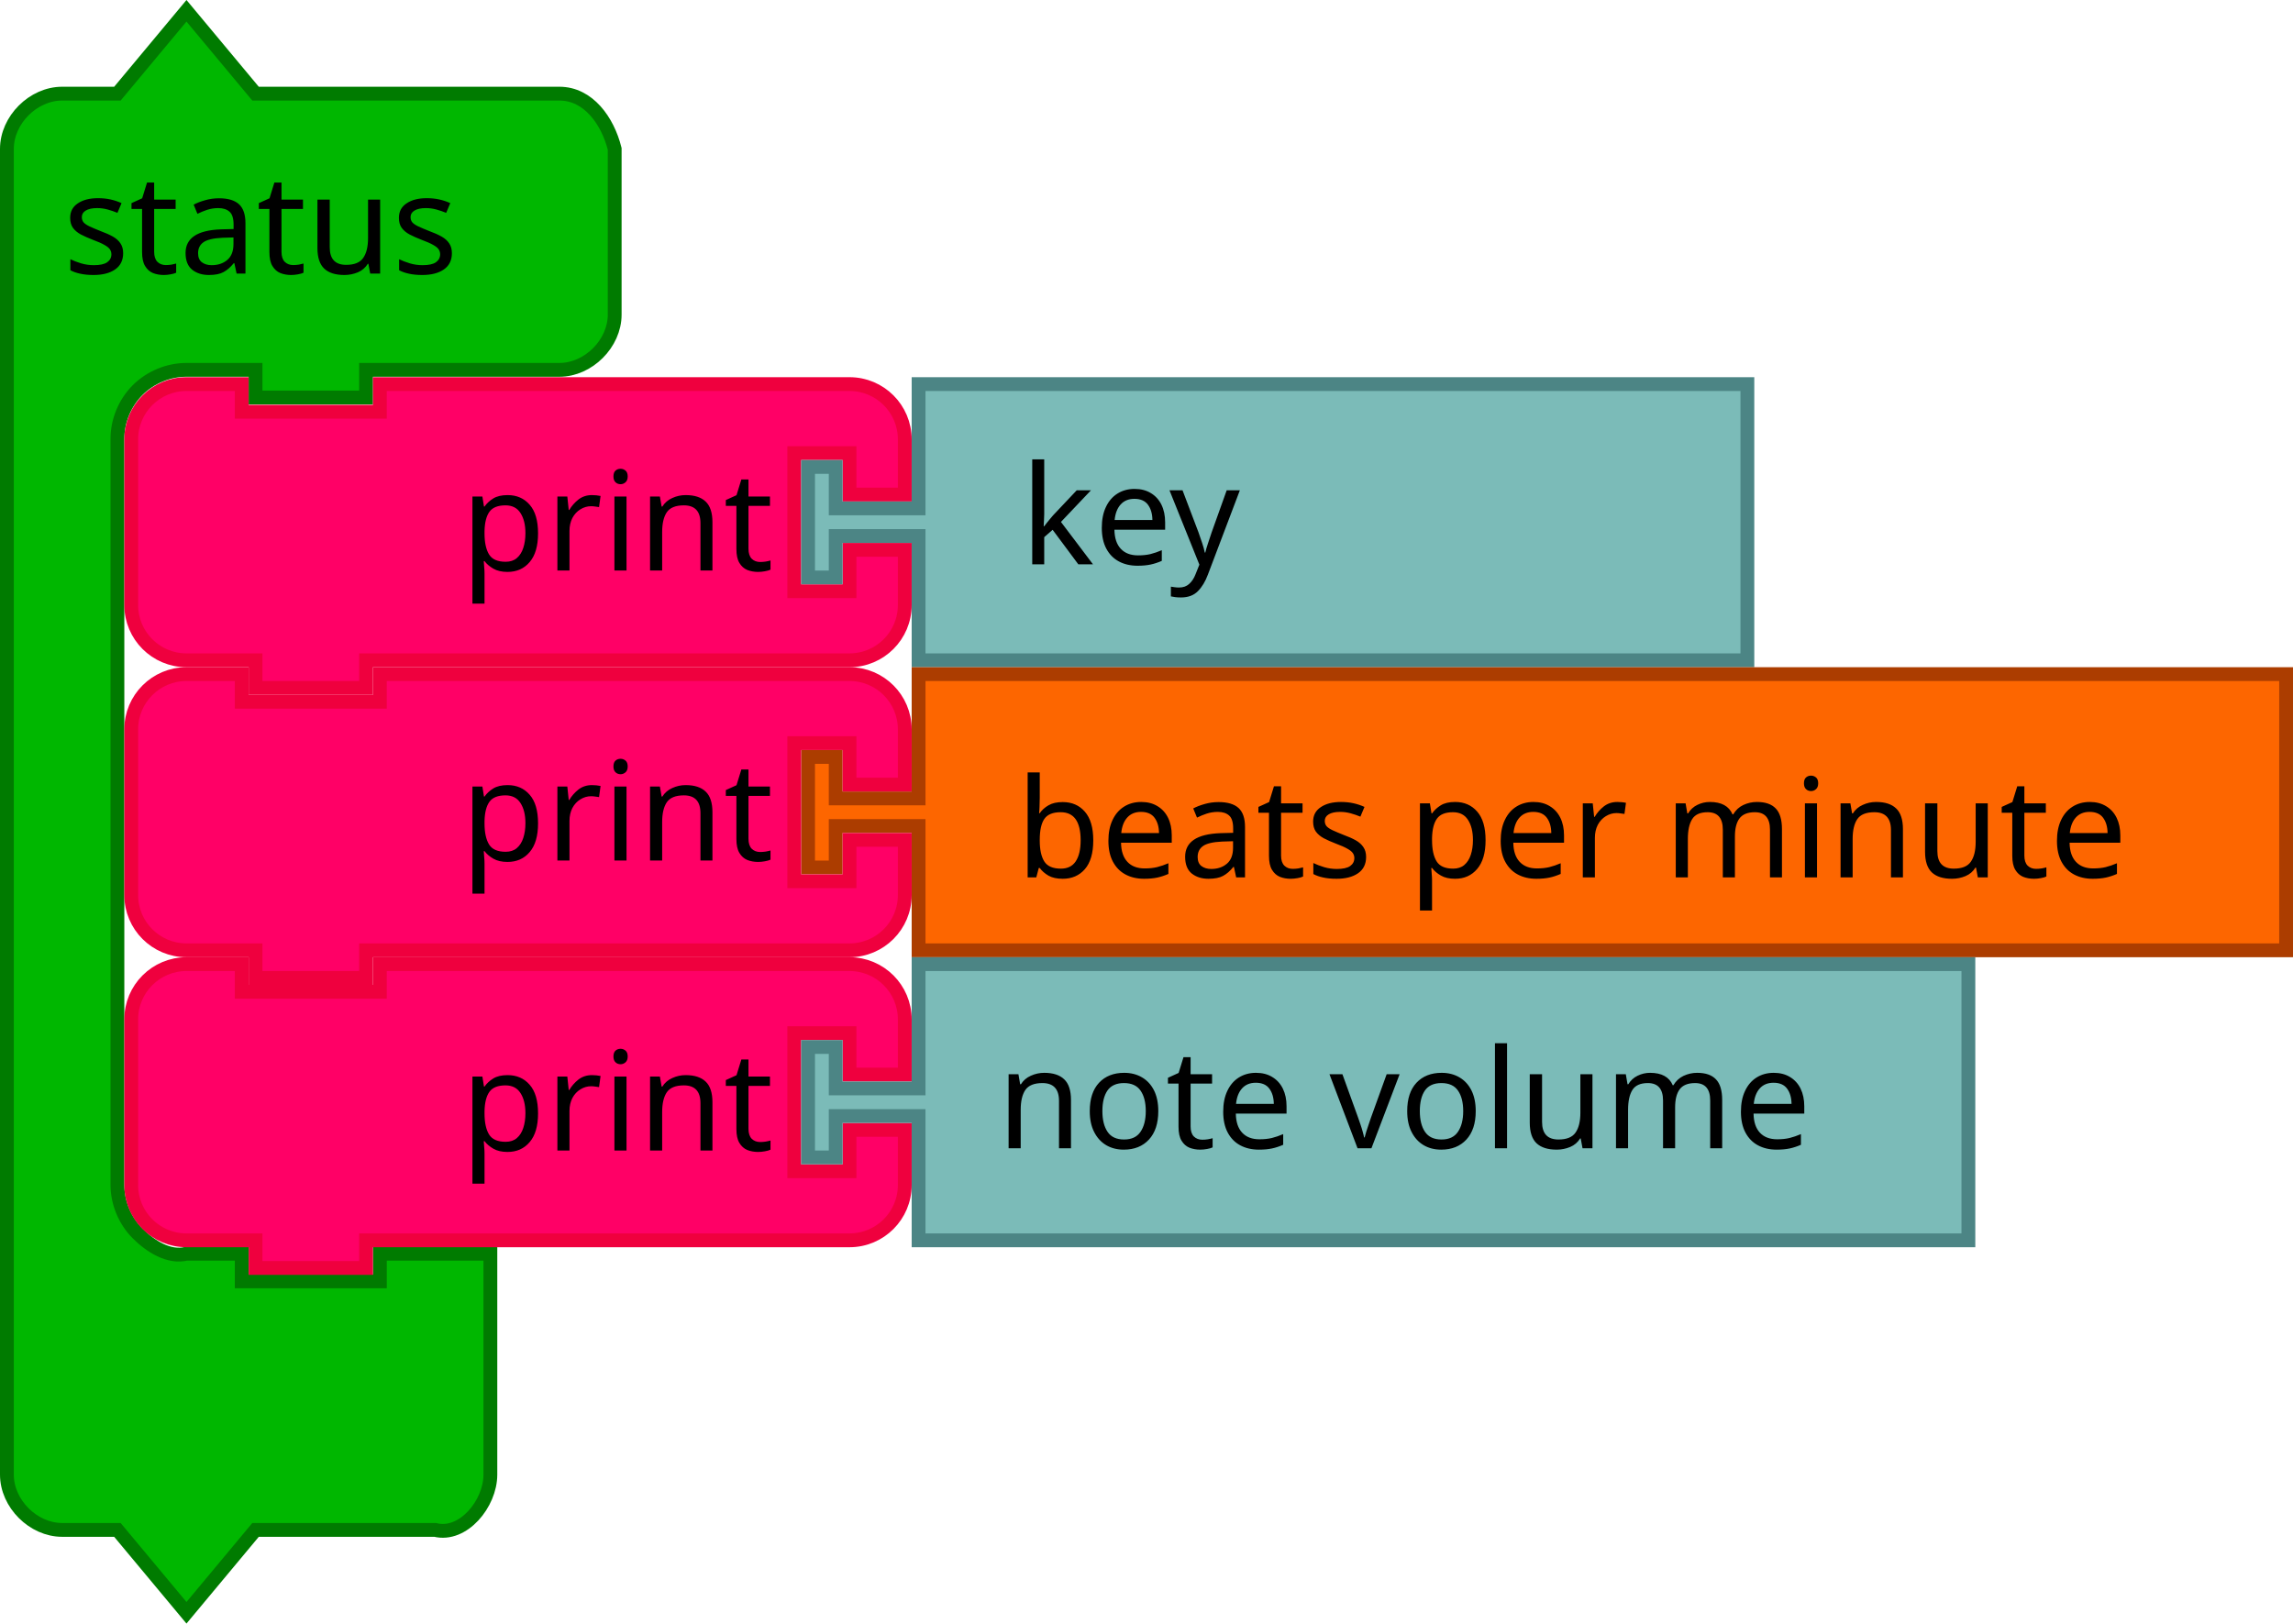
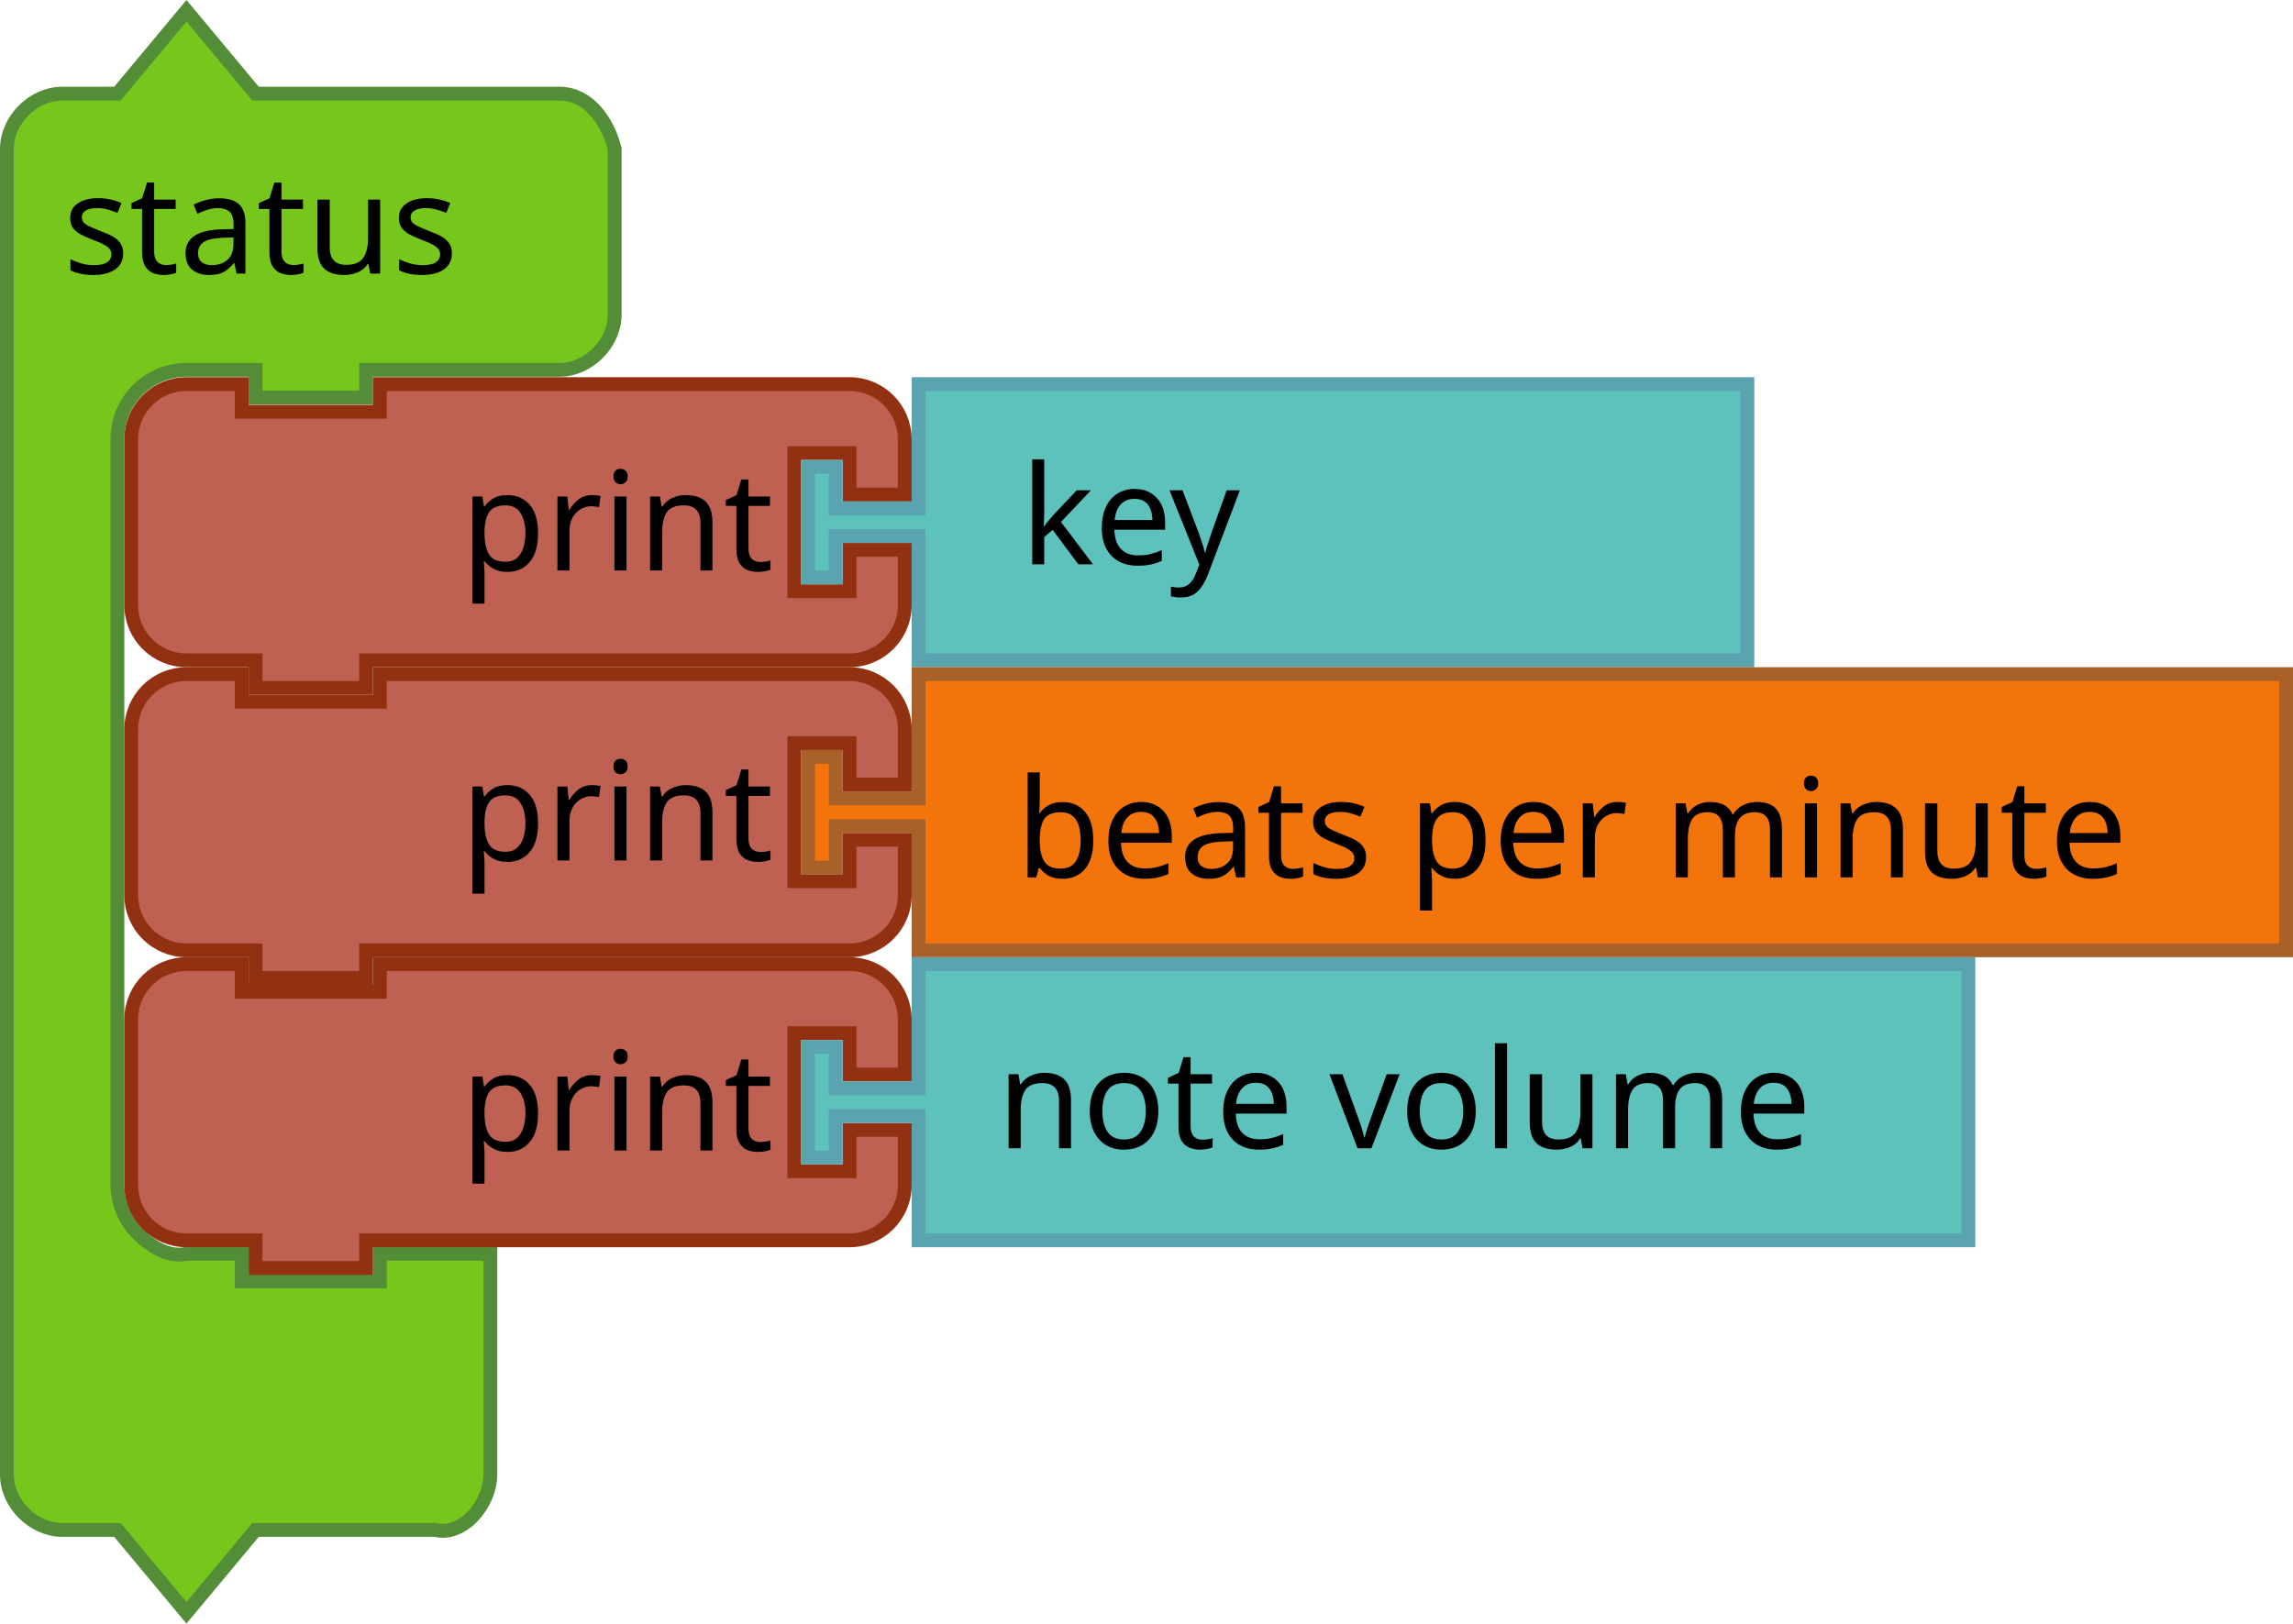
<svg xmlns="http://www.w3.org/2000/svg" id="svg3641" height="235.124" width="332" version="1.1">
  <defs id="defs3668" />
-   <path style="fill:#00b700;fill-opacity:1;stroke:#007b00;stroke-width:2;stroke-linecap:round;stroke-opacity:1" id="path3660" d="m 1,29.562 0,-8 c 0,-4.189 3.811,-8 8,-8 l 8,0 10,-12 10,12 18,0 18,0 8,0 c 4.189,0 6.984,3.936 8,8 l 0,8 0,8 0,8 c 0,4.189 -3.811,8 -8,8 l -8,0 -18,0 -2,0 0,4 -16,0 0,-4 -2,0 -8,0 c -2.618,0 -5.22,1.078 -7.071,2.929 C 18.078,58.342 17,60.944 17,63.562 l 0,8 0,92 0,8 c 0,2.618 1.078,5.22 2.929,7.071 1.851,1.851 4.531,3.564 7.071,2.929 l 8,0 0,4 20,0 0,-4 16,0 0,12 0,12 0,8 c 0,4.189 -3.936,9.016 -8,8 l -8,0 -18,0 -10,12 -10,-12 -8,0 c -4.189,0 -8,-3.811 -8,-8 l 0,-8 z" />
+   <path style="fill:#76C61C;fill-opacity:1;stroke:#538D38;stroke-width:2;stroke-linecap:round;stroke-opacity:1" id="path3660" d="m 1,29.562 0,-8 c 0,-4.189 3.811,-8 8,-8 l 8,0 10,-12 10,12 18,0 18,0 8,0 c 4.189,0 6.984,3.936 8,8 l 0,8 0,8 0,8 c 0,4.189 -3.811,8 -8,8 l -8,0 -18,0 -2,0 0,4 -16,0 0,-4 -2,0 -8,0 c -2.618,0 -5.22,1.078 -7.071,2.929 C 18.078,58.342 17,60.944 17,63.562 l 0,8 0,92 0,8 c 0,2.618 1.078,5.22 2.929,7.071 1.851,1.851 4.531,3.564 7.071,2.929 l 8,0 0,4 20,0 0,-4 16,0 0,12 0,12 0,8 c 0,4.189 -3.936,9.016 -8,8 l -8,0 -18,0 -10,12 -10,-12 -8,0 c -4.189,0 -8,-3.811 -8,-8 l 0,-8 z" />
  <text y="-3.376" x="1.145" style="font-size:20px;font-family:Sans;text-anchor:start;fill:#000000" id="text3662">
    <tspan id="tspan3664" y="39.624" x="9.145">status</tspan>
  </text>
  <text style="font-size:13.333px;font-family:Sans;text-anchor:end;fill:#000000" id="text3033" y="-19.489" x="695.089">
    <tspan id="tspan3035" y="3.011" x="797.089" />
  </text>
  <text style="font-size:13.333px;font-family:Sans;text-anchor:end;fill:#000000" id="text3107" y="45.475" x="713.089">
    <tspan id="tspan3109" y="67.975" x="807.089" />
  </text>
  <text style="font-size:13.333px;font-family:Sans;text-anchor:end;fill:#000000" id="text3033-0" y="64.511" x="695.089">
    <tspan id="tspan3035-1" y="87.011" x="797.089" />
  </text>
  <text style="font-size:13.333px;font-family:Sans;text-anchor:end;fill:#000000" id="text3033-1" y="148.511" x="695.089">
    <tspan id="tspan3035-8" y="171.011" x="797.089" />
  </text>
  <text style="font-size:13.333px;font-family:Sans;text-anchor:end;fill:#000000" id="text3033-0-9" y="232.511" x="695.089">
    <tspan id="tspan3035-1-5" y="255.011" x="797.089" />
  </text>
  <g transform="translate(-23.08859,-541.913)" id="g4726">
-     <path d="m 42.089,613.537 0,-8 a 8,8 0 0 1 8,-8 l 8,0 0,4 20,0 0,-4 60,0 8,0 a 8,8 0 0 1 8,8 l 0,8 -8,0 0,-6 -8,0 0,20 8,0 0,-6 8,0 0,8 a 8,8 0 0 1 -8,8 l -8,0 -60,0 -2,0 0,4 -16,0 0,-4 -2,0 -8,0 a 8,8 0 0 1 -8,-8 l 0,-8 0,-8 z" id="path3051" style="fill:#ff0066;fill-opacity:1;stroke:#ef003e;stroke-width:2;stroke-linecap:round;stroke-opacity:1" />
+     <path d="m 42.089,613.537 0,-8 a 8,8 0 0 1 8,-8 l 8,0 0,4 20,0 0,-4 60,0 8,0 a 8,8 0 0 1 8,8 l 0,8 -8,0 0,-6 -8,0 0,20 8,0 0,-6 8,0 0,8 a 8,8 0 0 1 -8,8 l -8,0 -60,0 -2,0 0,4 -16,0 0,-4 -2,0 -8,0 a 8,8 0 0 1 -8,-8 l 0,-8 0,-8 z" id="path3051" style="fill:#BE6152;fill-opacity:1;stroke:#923111;stroke-width:2;stroke-linecap:round;stroke-opacity:1" />
    <text y="596.537" x="41.089" id="text3053" style="font-size:20px;font-family:Sans;text-anchor:end;fill:#000000">
      <tspan x="135.089" y="624.537" id="tspan3055">print</tspan>
    </text>
  </g>
  <text style="font-size:13.333px;font-family:Sans;text-anchor:end;fill:#000000" id="text3057" x="343.089" y="596.037">
    <tspan id="tspan3059" y="618.537" x="437.089" />
  </text>
  <text style="font-size:18.667px;font-family:Sans;text-anchor:end;fill:#000000" id="text3161" x="441.089" y="596.395">
    <tspan id="tspan3163" y="617.895" x="551.089" />
  </text>
  <text style="font-size:18.667px;font-family:Sans;text-anchor:end;fill:#000000" id="text3165" x="441.089" y="596.395">
    <tspan id="tspan3167" y="659.895" x="551.089" />
  </text>
-   <path style="fill:#7bbbb8;fill-opacity:1;stroke:#4c8585;stroke-width:2;stroke-linecap:round;stroke-opacity:1" id="path21-6-2" d="m 133,55.624 120,0 0,40 -120,0 0,-16 0,-2 -12,0 0,6 -4,0 0,-16 4,0 0,6 12,0 0,-2 z" />
+   <path style="fill:#5DC1BC;fill-opacity:1;stroke:#5AA4AF;stroke-width:2;stroke-linecap:round;stroke-opacity:1" id="path21-6-2" d="m 133,55.624 120,0 0,40 -120,0 0,-16 0,-2 -12,0 0,6 -4,0 0,-16 4,0 0,6 12,0 0,-2 z" />
  <text x="127.755" style="font-size:20px;font-family:Sans;text-anchor:start;fill:#000000" id="text23-7" y="55.729">
    <tspan id="tspan25-4" y="81.729" x="147.755">key</tspan>
  </text>
-   <path style="fill:#fd6600;fill-opacity:1;stroke:#ac3d00;stroke-width:2;stroke-linecap:round;stroke-opacity:1" id="path3172" d="m 133,97.624 198,0 0,40 -198,0 0,-16 0,-2 -12,0 0,6 -4,0 0,-16 4,0 0,6 12,0 0,-2 z" />
+   <path style="fill:#F2740B;fill-opacity:1;stroke:#A86129;stroke-width:2;stroke-linecap:round;stroke-opacity:1" id="path3172" d="m 133,97.624 198,0 0,40 -198,0 0,-16 0,-2 -12,0 0,6 -4,0 0,-16 4,0 0,6 12,0 0,-2 z" />
  <text style="font-size:20px;font-family:Sans;text-anchor:start;fill:#000000" id="text3174" x="127.089" y="101.062">
    <tspan id="tspan3176" y="127.062" x="147.089">beats per minute</tspan>
  </text>
  <g id="g4726-2" transform="translate(-23.08859,-499.913)">
-     <path d="m 42.089,613.537 0,-8 a 8,8 0 0 1 8,-8 l 8,0 0,4 20,0 0,-4 60,0 8,0 a 8,8 0 0 1 8,8 l 0,8 -8,0 0,-6 -8,0 0,20 8,0 0,-6 8,0 0,8 a 8,8 0 0 1 -8,8 l -8,0 -60,0 -2,0 0,4 -16,0 0,-4 -2,0 -8,0 a 8,8 0 0 1 -8,-8 l 0,-8 0,-8 z" id="path3051-7" style="fill:#ff0066;fill-opacity:1;stroke:#ef003e;stroke-width:2;stroke-linecap:round;stroke-opacity:1" />
+     <path d="m 42.089,613.537 0,-8 a 8,8 0 0 1 8,-8 l 8,0 0,4 20,0 0,-4 60,0 8,0 a 8,8 0 0 1 8,8 l 0,8 -8,0 0,-6 -8,0 0,20 8,0 0,-6 8,0 0,8 a 8,8 0 0 1 -8,8 l -8,0 -60,0 -2,0 0,4 -16,0 0,-4 -2,0 -8,0 a 8,8 0 0 1 -8,-8 l 0,-8 0,-8 z" id="path3051-7" style="fill:#BE6152;fill-opacity:1;stroke:#923111;stroke-width:2;stroke-linecap:round;stroke-opacity:1" />
    <text y="596.537" x="41.089" id="text3053-0" style="font-size:20px;font-family:Sans;text-anchor:end;fill:#000000">
      <tspan x="135.089" y="624.537" id="tspan3055-9">print</tspan>
    </text>
  </g>
  <g id="g4726-3" transform="translate(-23.08859,-457.913)">
-     <path d="m 42.089,613.537 0,-8 a 8,8 0 0 1 8,-8 l 8,0 0,4 20,0 0,-4 60,0 8,0 a 8,8 0 0 1 8,8 l 0,8 -8,0 0,-6 -8,0 0,20 8,0 0,-6 8,0 0,8 a 8,8 0 0 1 -8,8 l -8,0 -60,0 -2,0 0,4 -16,0 0,-4 -2,0 -8,0 a 8,8 0 0 1 -8,-8 l 0,-8 0,-8 z" id="path3051-6" style="fill:#ff0066;fill-opacity:1;stroke:#ef003e;stroke-width:2;stroke-linecap:round;stroke-opacity:1" />
+     <path d="m 42.089,613.537 0,-8 a 8,8 0 0 1 8,-8 l 8,0 0,4 20,0 0,-4 60,0 8,0 a 8,8 0 0 1 8,8 l 0,8 -8,0 0,-6 -8,0 0,20 8,0 0,-6 8,0 0,8 a 8,8 0 0 1 -8,8 l -8,0 -60,0 -2,0 0,4 -16,0 0,-4 -2,0 -8,0 a 8,8 0 0 1 -8,-8 l 0,-8 0,-8 z" id="path3051-6" style="fill:#BE6152;fill-opacity:1;stroke:#923111;stroke-width:2;stroke-linecap:round;stroke-opacity:1" />
    <text y="596.537" x="41.089" id="text3053-06" style="font-size:20px;font-family:Sans;text-anchor:end;fill:#000000">
      <tspan x="135.089" y="624.537" id="tspan3055-2">print</tspan>
    </text>
  </g>
-   <path style="fill:#7bbbb8;fill-opacity:1;stroke:#4c8585;stroke-width:2;stroke-linecap:round;stroke-opacity:1" id="path21-6-2-9" d="m 133,139.624 152,0 0,40 -152,0 0,-16 0,-2 -12,0 0,6 -4,0 0,-16 4,0 0,6 12,0 0,-2 z" />
+   <path style="fill:#5DC1BC;fill-opacity:1;stroke:#5AA4AF;stroke-width:2;stroke-linecap:round;stroke-opacity:1" id="path21-6-2-9" d="m 133,139.624 152,0 0,40 -152,0 0,-16 0,-2 -12,0 0,6 -4,0 0,-16 4,0 0,6 12,0 0,-2 z" />
  <text x="124.333" style="font-size:20px;font-family:Sans;text-anchor:start;fill:#000000" id="text23-7-2" y="140.291">
    <tspan id="tspan25-4-0" y="166.291" x="144.333">note volume</tspan>
  </text>
</svg>
